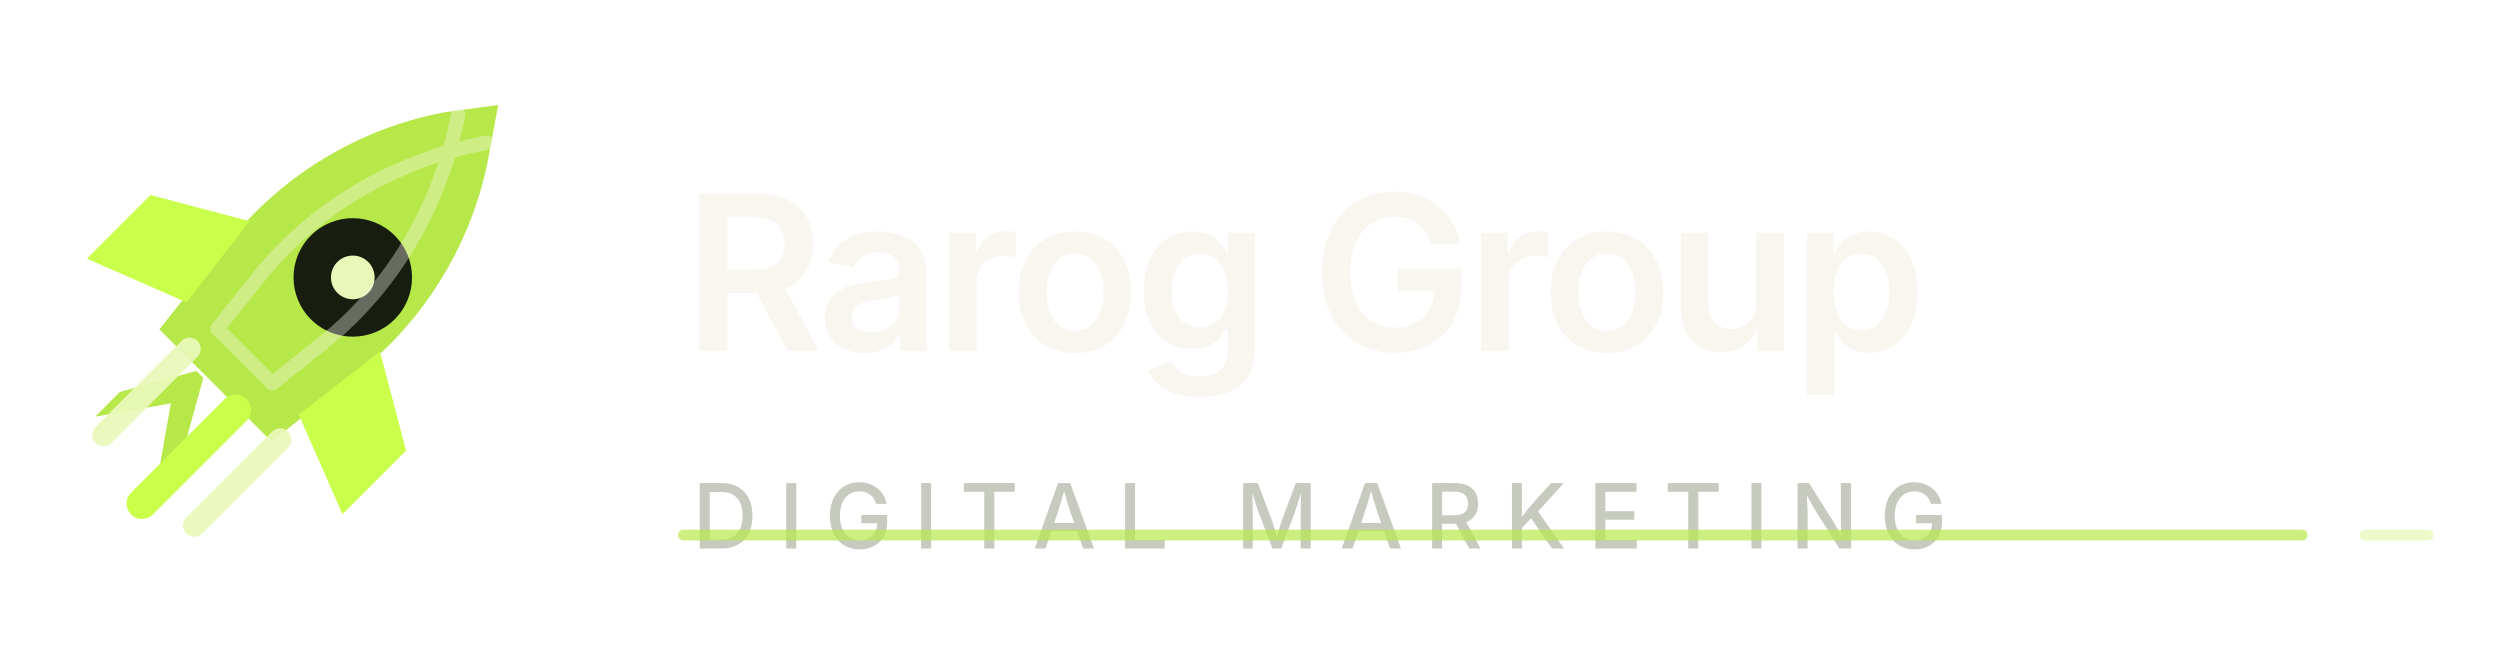
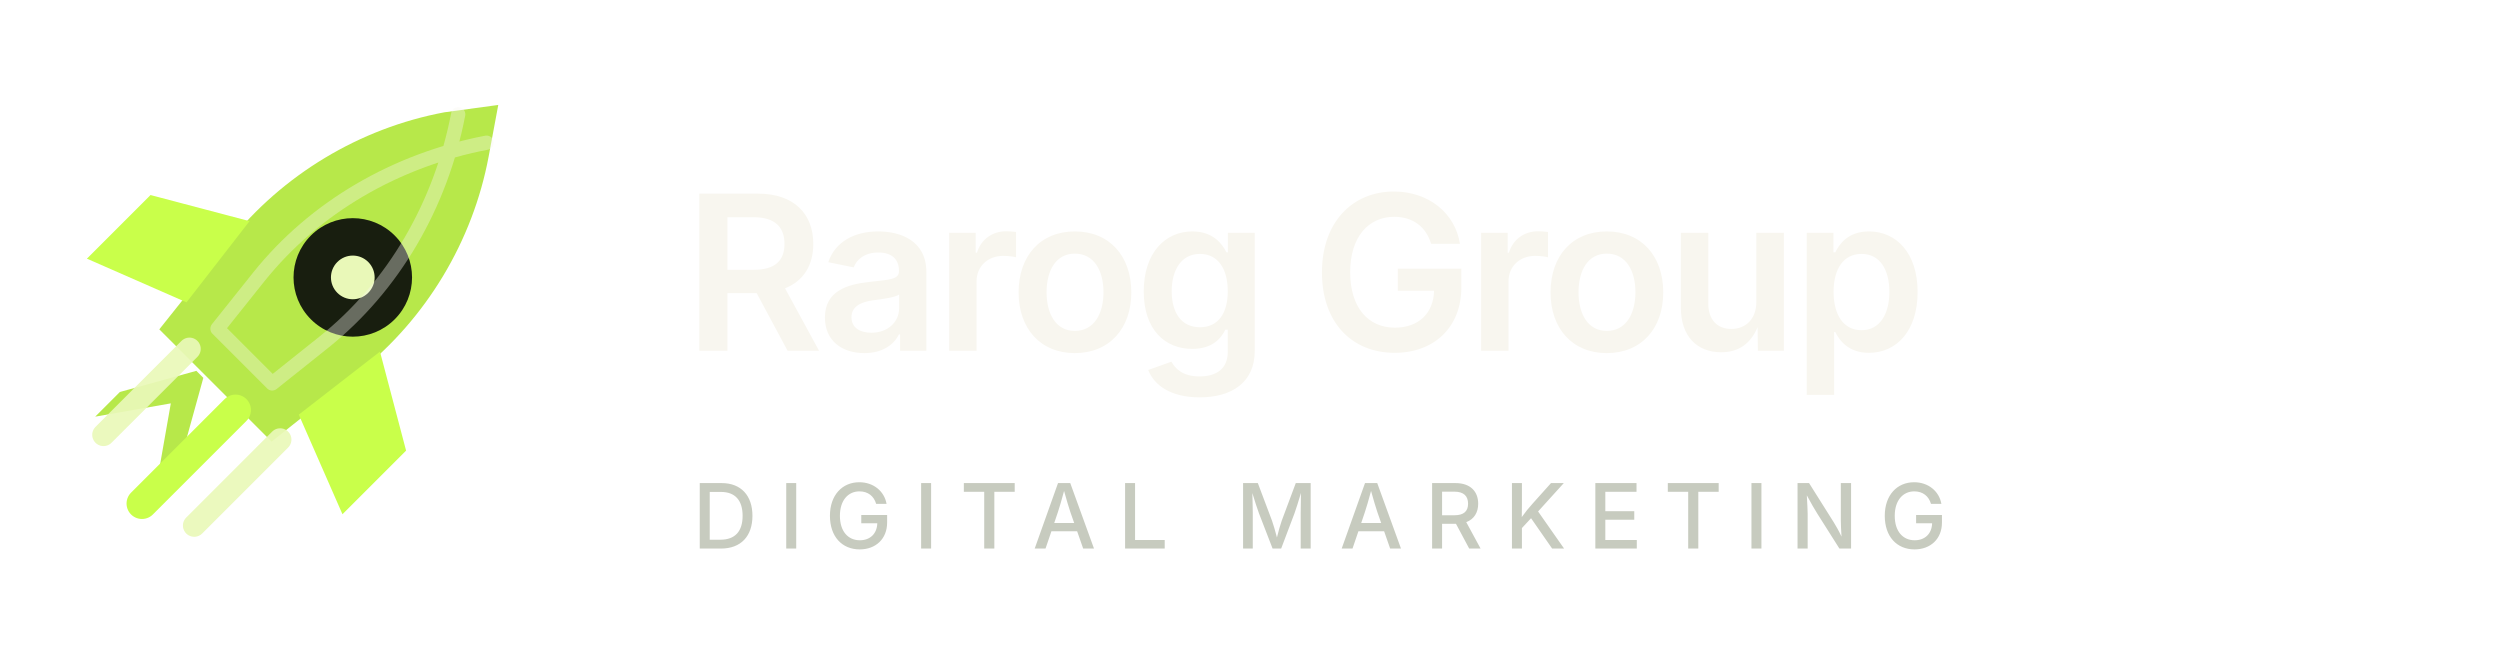
<svg xmlns="http://www.w3.org/2000/svg" width="278" height="72" viewBox="0 0 278 72" fill="none" role="img" aria-labelledby="rarogLogoTitle rarogLogoDesc">
  <g transform="translate(0 4) scale(0.66)">
    <path d="M74.88 12.86C60.56 15.54 47.56 23.42 38.62 34.64L26.84 49.43L45.76 68.35L60.55 56.57C71.77 47.63 79.65 34.63 82.33 20.31L83.95 11.62L74.88 12.86Z" fill="#B7E84A" />
    <path d="M42.04 31.2L25.36 26.8L14.64 37.52L31.42 44.88L42.04 31.2Z" fill="#C9FF4A" />
    <path d="M64.02 53.18L68.42 69.86L57.7 80.58L50.34 63.8L64.02 53.18Z" fill="#C9FF4A" />
    <path d="M52.38 33.62C56.28 29.72 62.6 29.72 66.5 33.62C70.4 37.52 70.4 43.84 66.5 47.74C62.6 51.64 56.28 51.64 52.38 47.74C48.48 43.84 48.48 37.52 52.38 33.62Z" fill="#0B0D0A" fill-opacity="0.92" />
    <path d="M56.84 38.08C58.28 36.64 60.6 36.64 62.04 38.08C63.48 39.52 63.48 41.84 62.04 43.28C60.6 44.72 58.28 44.72 56.84 43.28C55.4 41.84 55.4 39.52 56.84 38.08Z" fill="#E9F8B8" />
    <path d="M33.08 56.42L20.2 59.98L16.04 64.14L28.78 61.9L26.54 74.64L30.7 70.48L34.26 57.6L33.08 56.42Z" fill="#B7E84A" />
    <path d="M39.68 63.02L23.92 78.78" stroke="#C9FF4A" stroke-width="5.2" stroke-linecap="round" />
    <path d="M31.92 52.72L17.44 67.2" stroke="#E9F8B8" stroke-width="3.8" stroke-linecap="round" opacity="0.92" />
    <path d="M47.2 68L32.72 82.48" stroke="#E9F8B8" stroke-width="3.8" stroke-linecap="round" opacity="0.92" />
    <path d="M77.2 13.2C74.28 28.42 66.34 42.18 54.58 51.58L45.86 58.54L36.64 49.32L43.6 40.6C53 28.84 66.76 20.9 81.98 17.98" stroke="#F8F6EF" stroke-width="2.4" stroke-linecap="round" stroke-linejoin="round" opacity="0.36" />
  </g>
  <g transform="translate(76 18)">
    <text x="0" y="21" fill="#F8F6EF" font-family="Space Grotesk, Manrope, Inter, Arial, sans-serif" font-size="24" font-weight="600" letter-spacing="-0.7">
      Rarog Group
    </text>
    <text x="1" y="43" fill="#C7CBBF" font-family="Inter, Manrope, Arial, sans-serif" font-size="10" font-weight="500" letter-spacing="2.4">
      DIGITAL MARKETING
    </text>
  </g>
-   <path d="M76 59.5H256" stroke="#B7E84A" stroke-width="1.2" stroke-linecap="round" opacity="0.7" />
-   <path d="M263 59.5H270" stroke="#E9F8B8" stroke-width="1.2" stroke-linecap="round" opacity="0.75" />
</svg>
